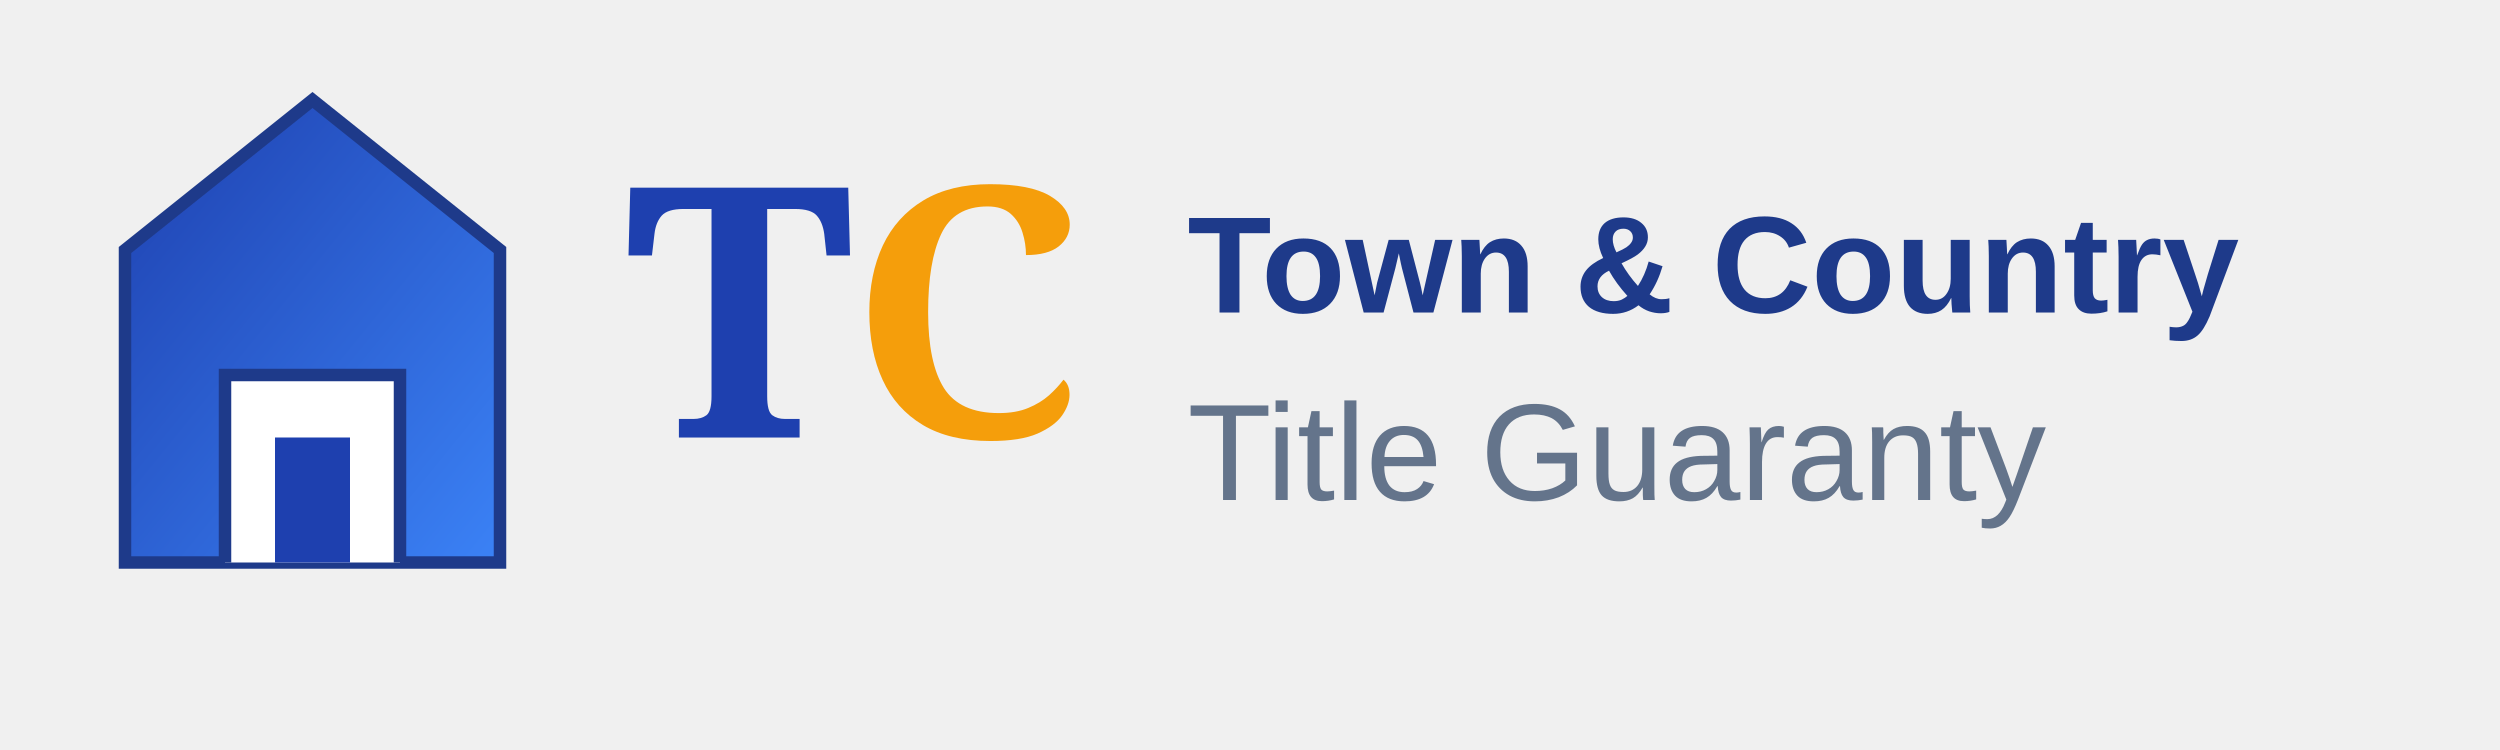
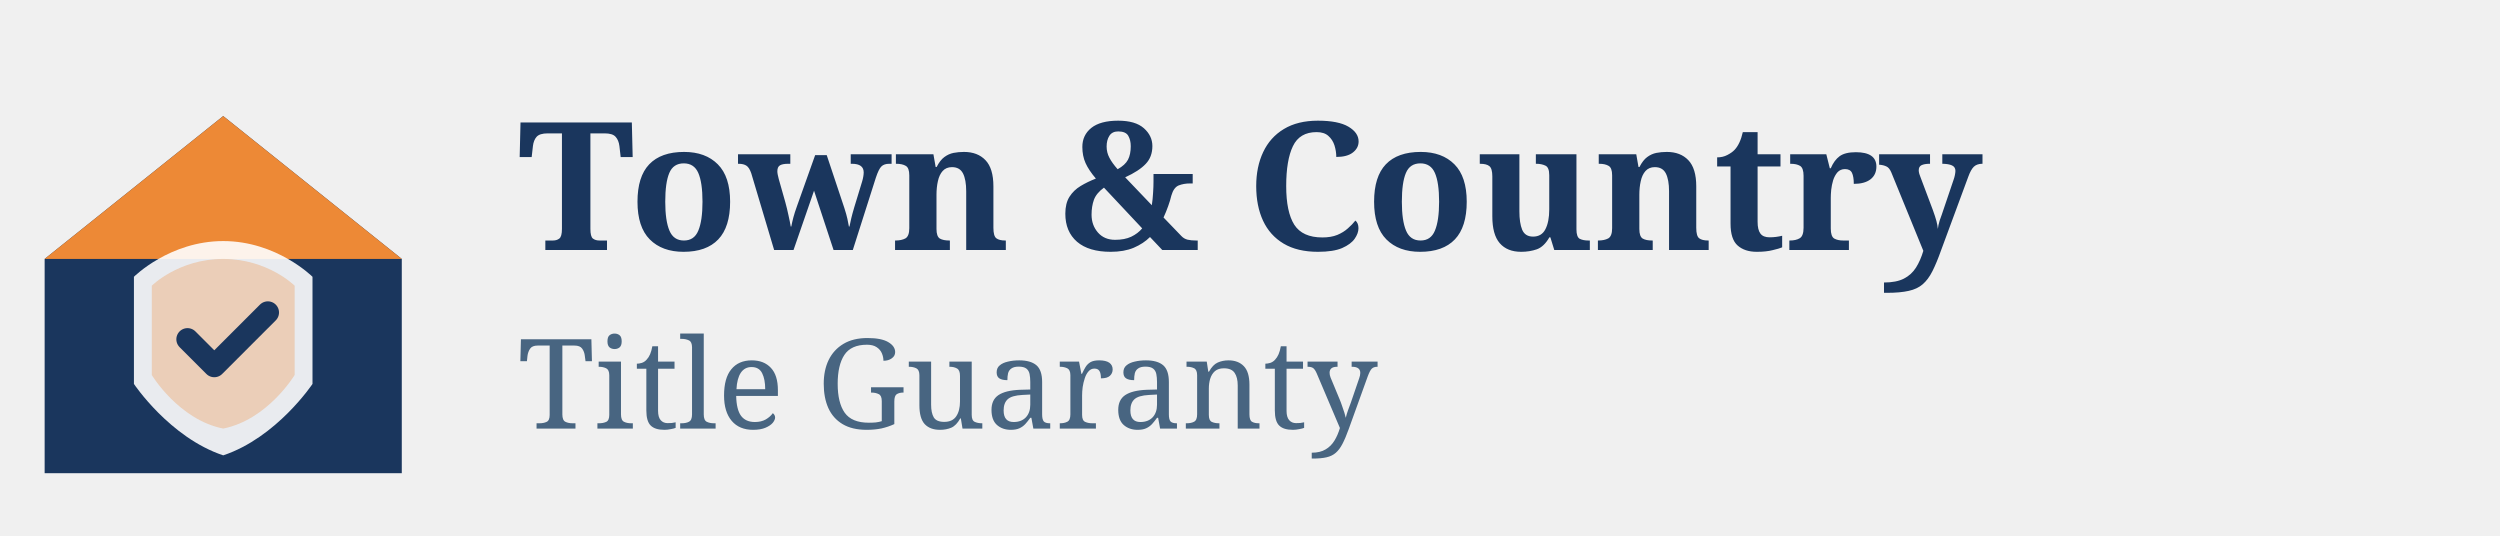
- <svg xmlns="http://www.w3.org/2000/svg" viewBox="0 0 200 60" fill="none">
+ <svg xmlns="http://www.w3.org/2000/svg" viewBox="0 0 280 60">
  <defs>
    <linearGradient id="logoGradient" x1="0%" y1="0%" x2="100%" y2="100%">
-       <stop offset="0%" style="stop-color:#1e40af;stop-opacity:1" />
-       <stop offset="100%" style="stop-color:#3b82f6;stop-opacity:1" />
+       <stop offset="0%" style="stop-color:#1a365d" />
+       <stop offset="100%" style="stop-color:#2c5282" />
    </linearGradient>
  </defs>
-   <path d="M10 20 L25 8 L40 20 L40 45 L10 45 Z" fill="url(#logoGradient)" stroke="#1e3a8a" stroke-width="1" />
-   <path d="M18 45 L18 30 L32 30 L32 45" fill="white" stroke="#1e3a8a" stroke-width="1" />
-   <rect x="22" y="35" width="6" height="10" fill="#1e40af" />
-   <text x="50" y="35" font-family="Georgia, serif" font-size="28" font-weight="bold" fill="#1e40af">T</text>
-   <text x="68" y="35" font-family="Georgia, serif" font-size="28" font-weight="bold" fill="#f59e0b">C</text>
-   <text x="95" y="25" font-family="Arial, sans-serif" font-size="11" font-weight="bold" fill="#1e3a8a">Town &amp; Country</text>
-   <text x="95" y="40" font-family="Arial, sans-serif" font-size="11" fill="#64748b">Title Guaranty</text>
+   <g transform="translate(0, 5)">
+     <path d="M25 8L5 24v24h40V24L25 8z" fill="#1a365d" />
+     <path d="M25 8L5 24h40L25 8z" fill="#ed8936" />
+     <path d="M25 22c-6 0-10 4-10 4v12s4 6 10 8c6-2 10-8 10-8V26s-4-4-10-4z" fill="#fff" opacity="0.9" />
+     <path d="M25 24c-5 0-8 3-8 3v10s3 5 8 6c5-1 8-6 8-6V27s-3-3-8-3z" fill="#ed8936" opacity="0.3" />
+     <path d="M21 33l3 3 6-6" stroke="#1a365d" stroke-width="2.5" fill="none" stroke-linecap="round" stroke-linejoin="round" />
+   </g>
+   <g font-family="Georgia, serif">
+     <text x="58" y="28" font-size="20" font-weight="600" fill="#1a365d">Town &amp; Country</text>
+     <text x="58" y="48" font-size="14" fill="#486581">Title Guaranty</text>
+   </g>
</svg>
